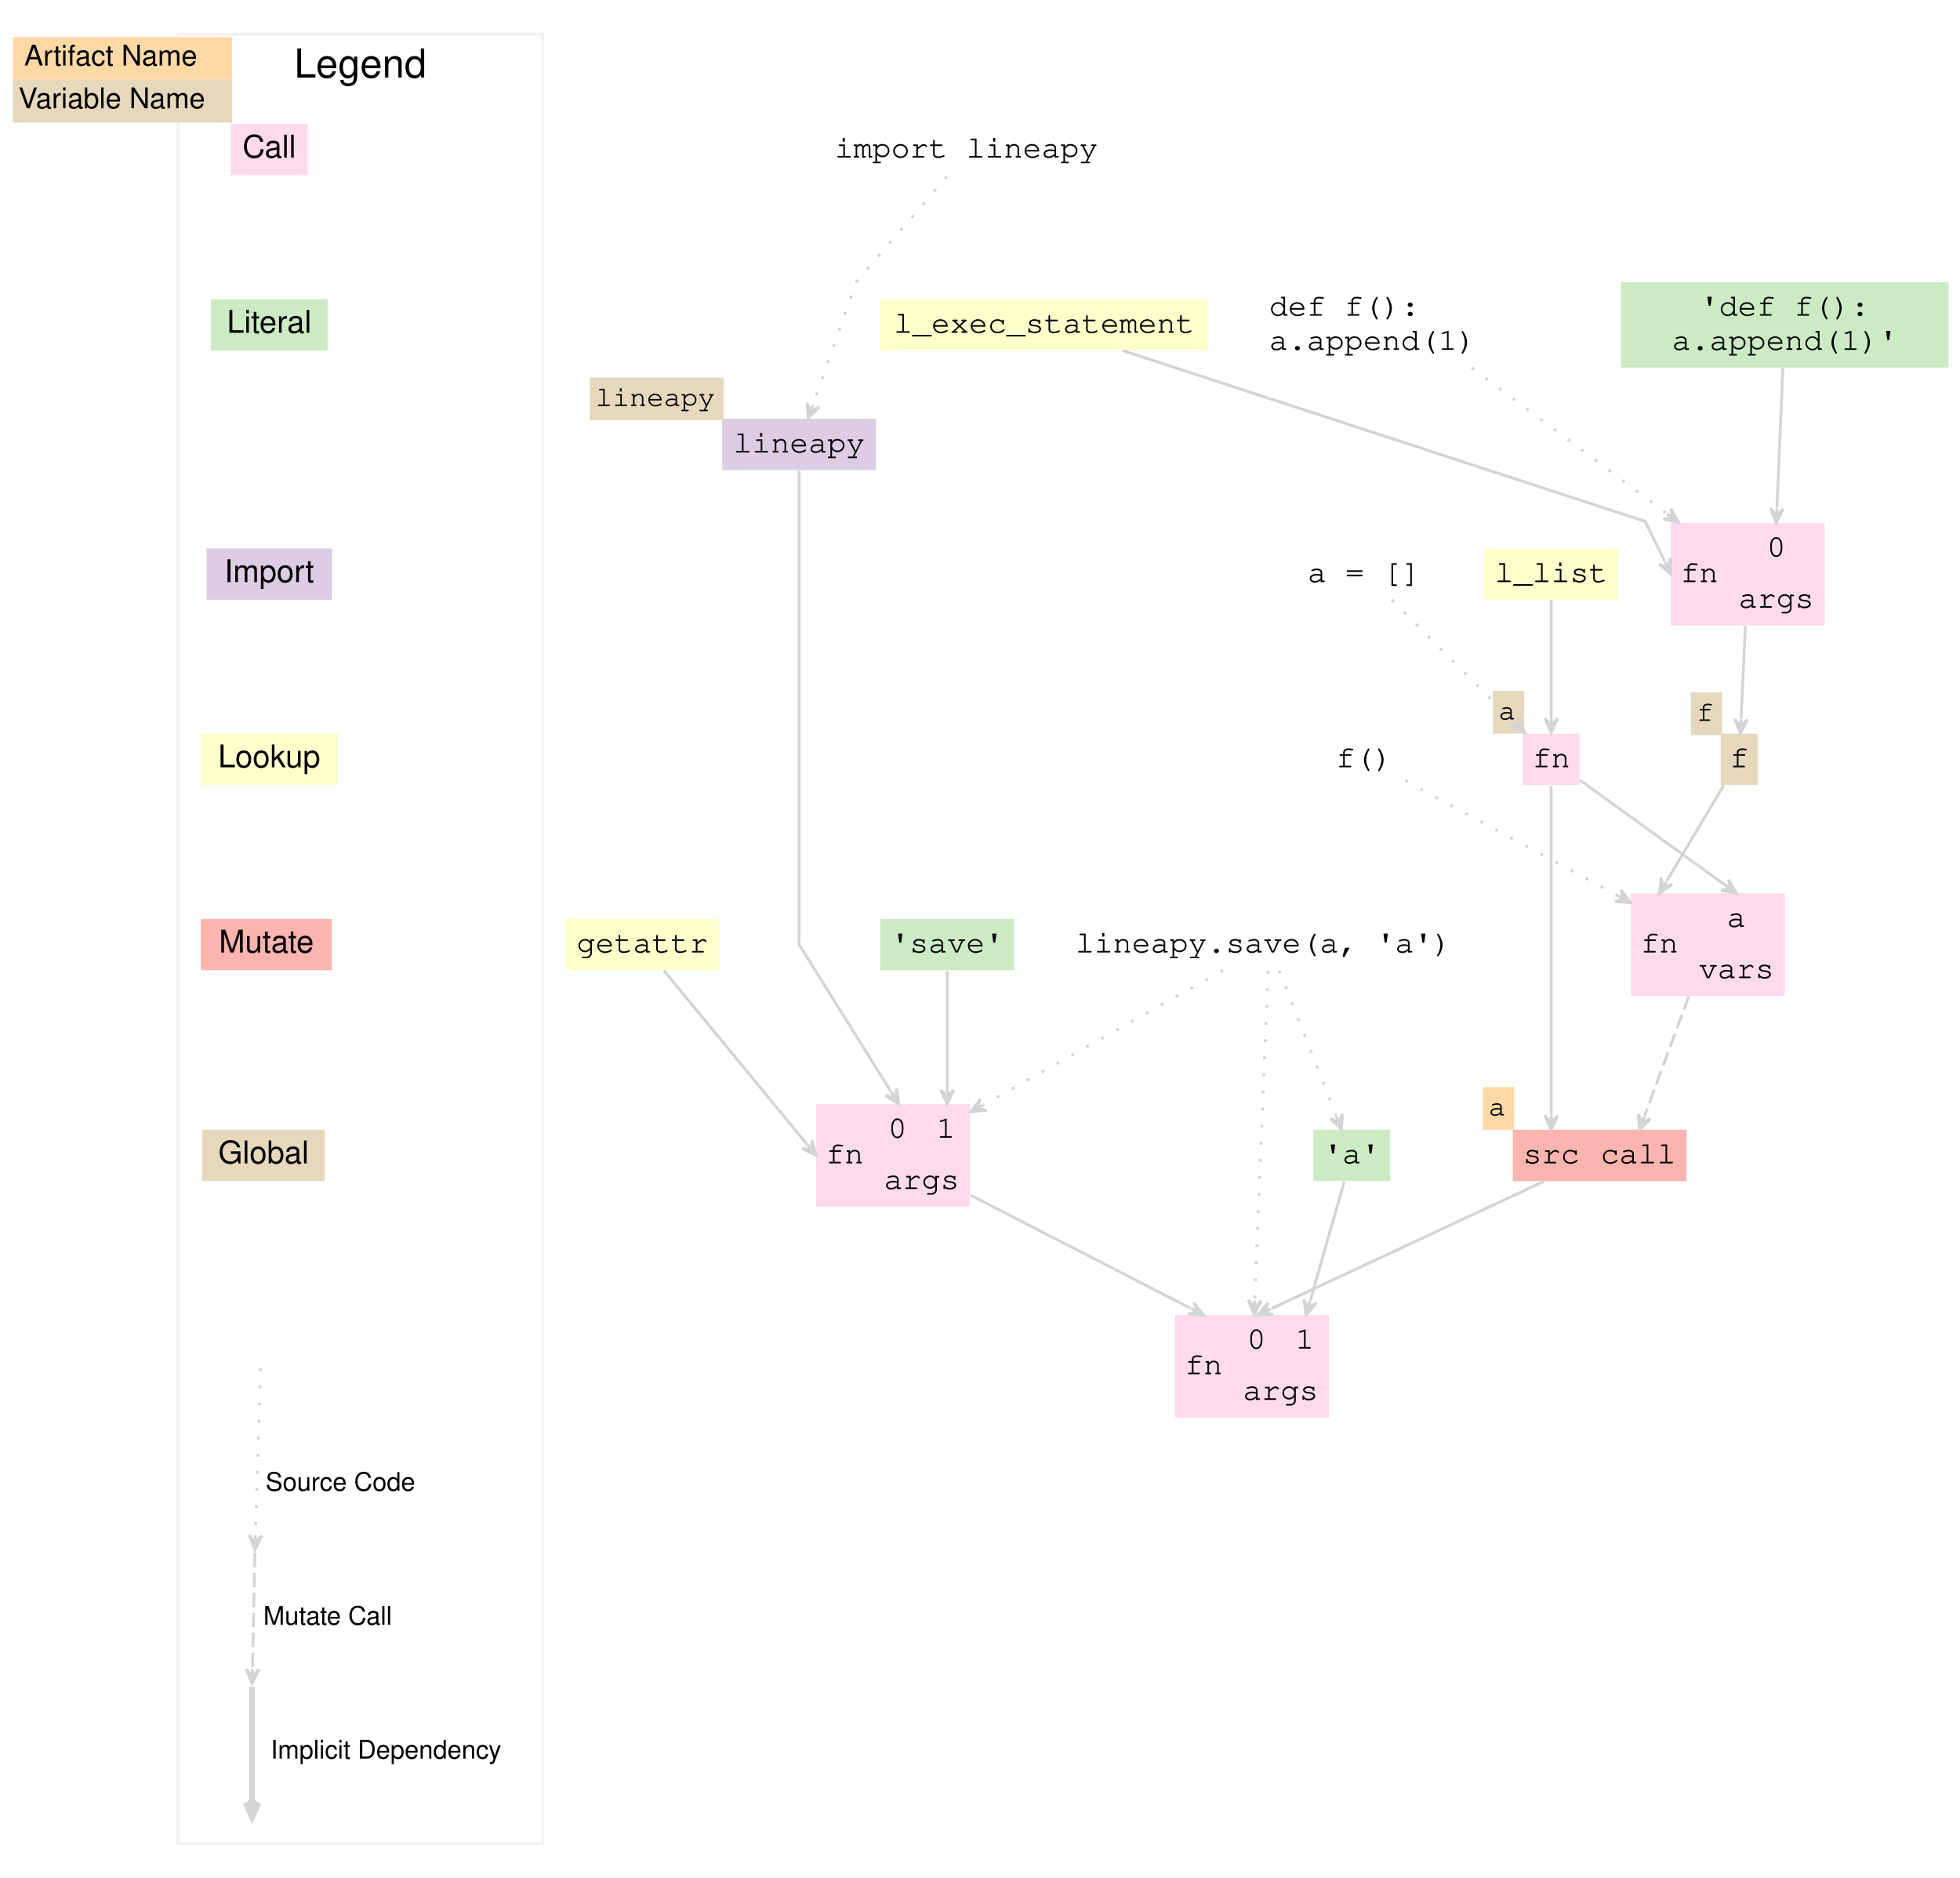
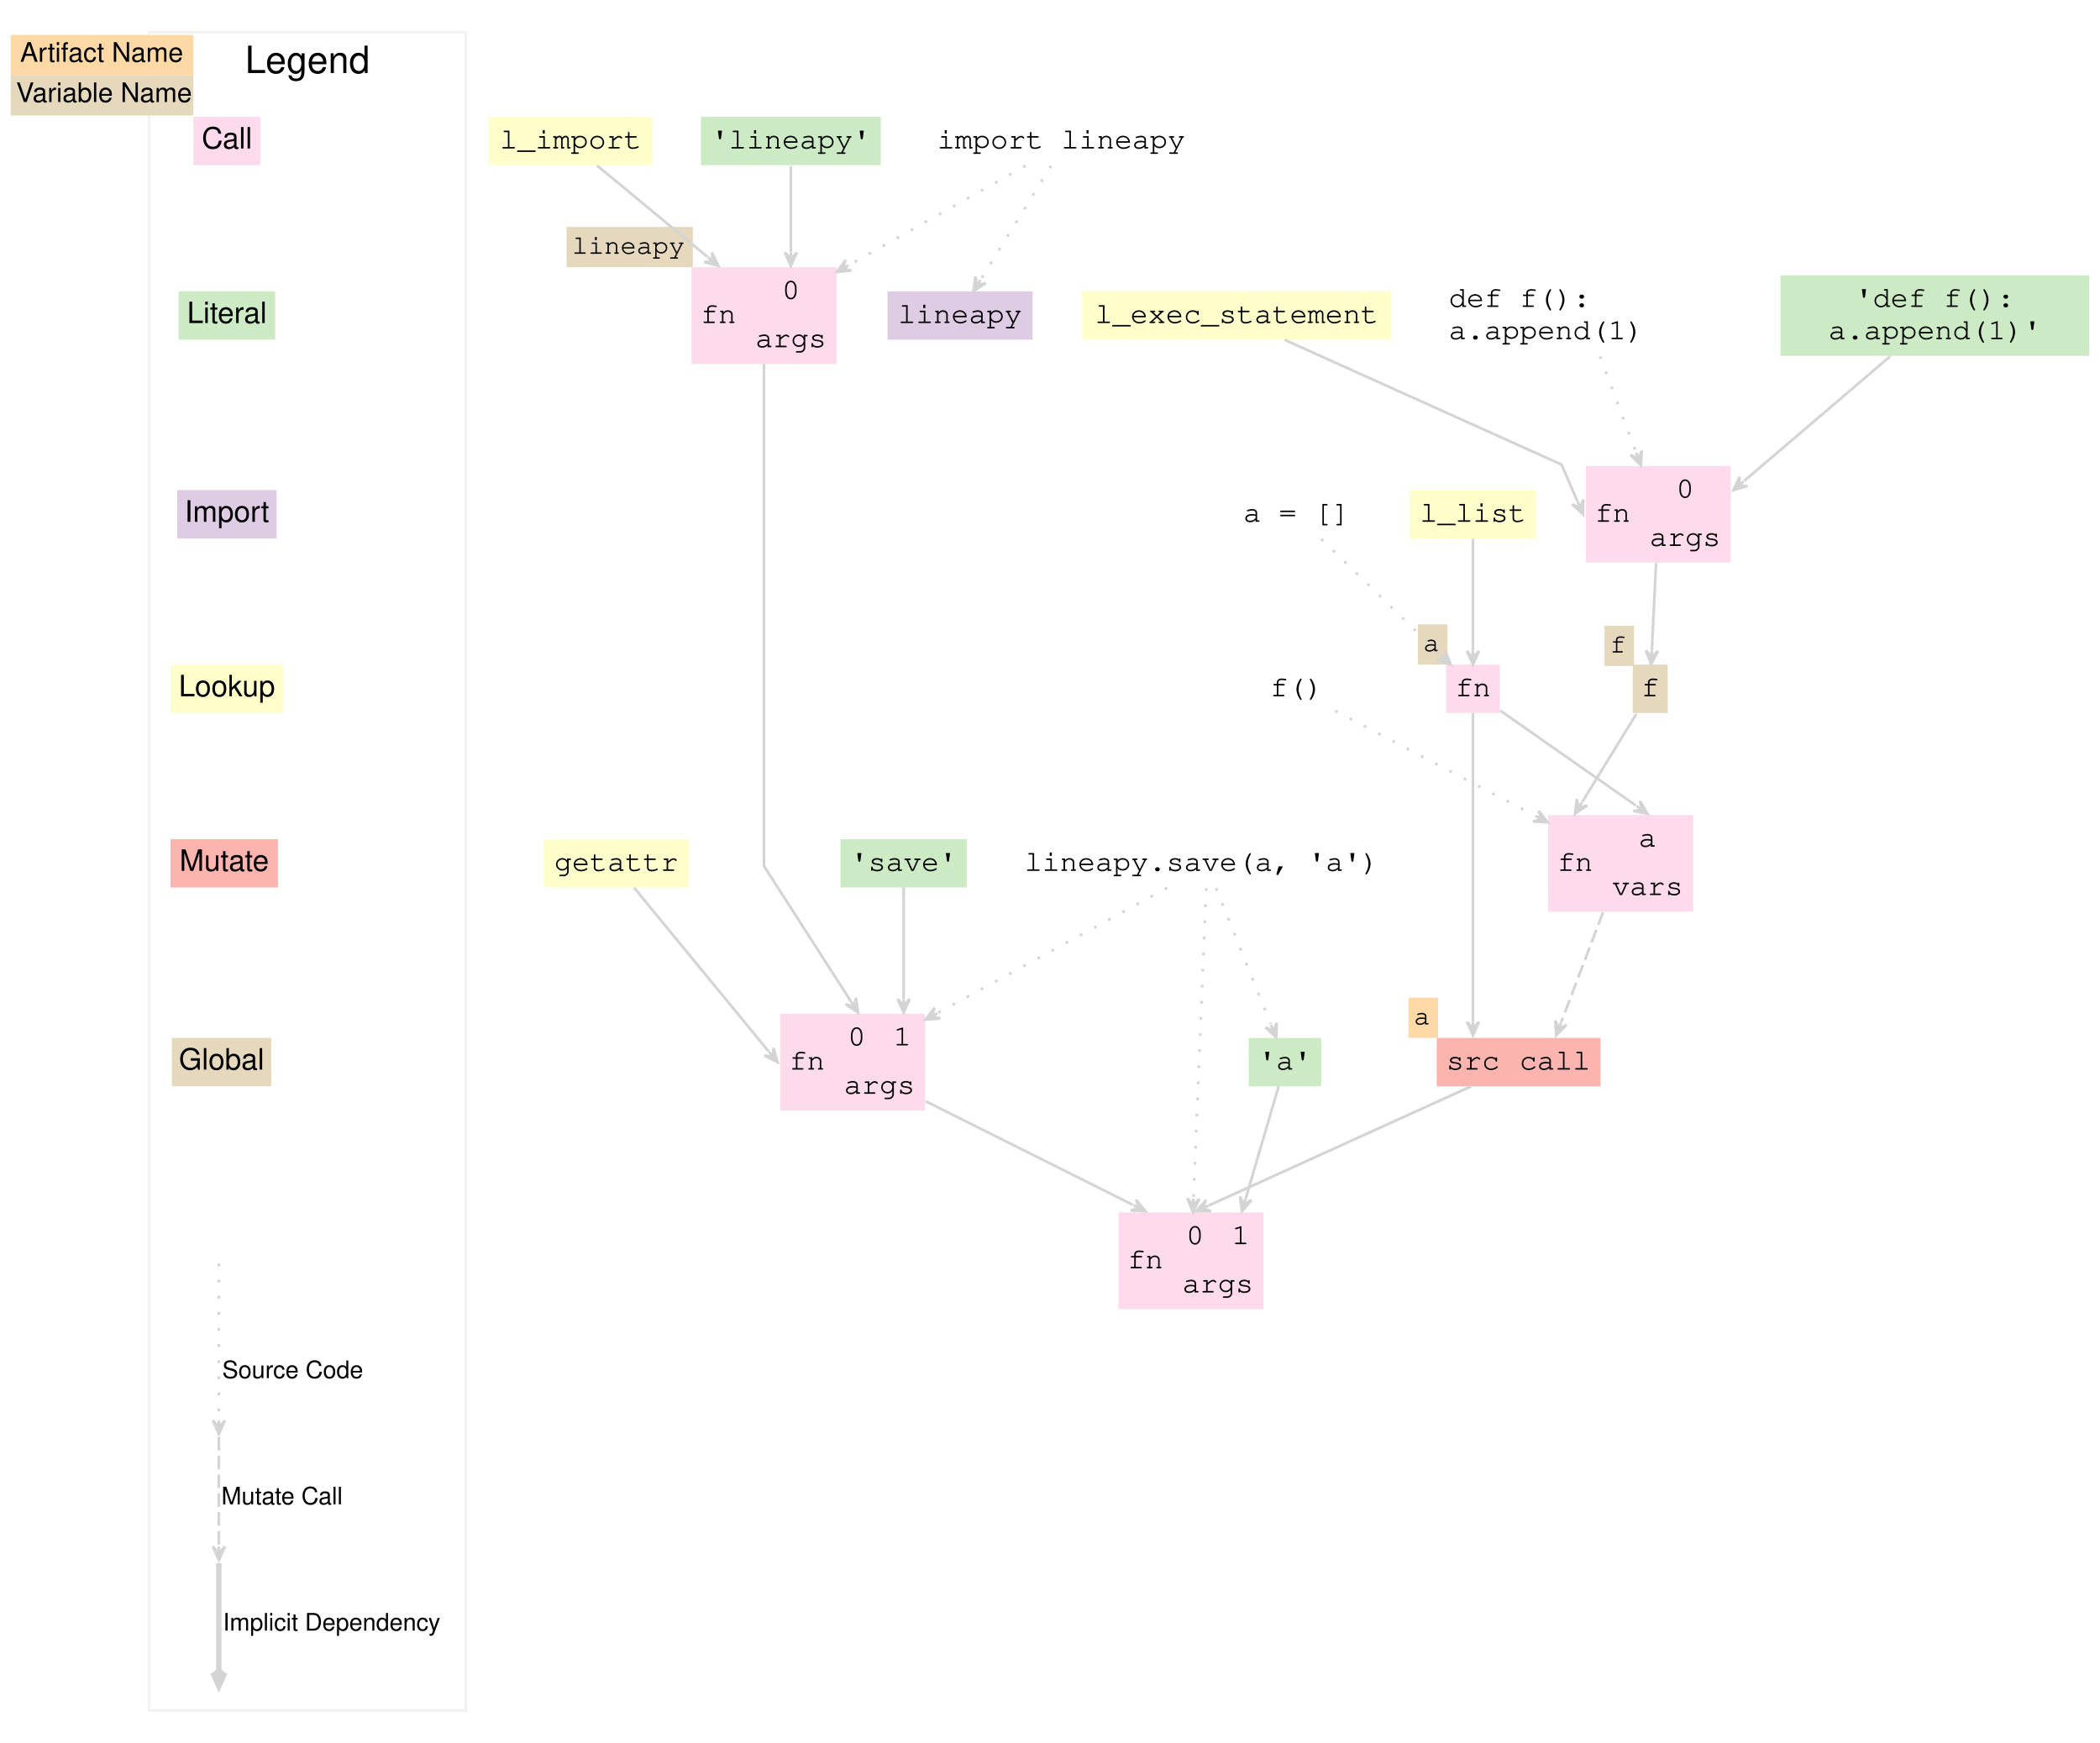
- <svg xmlns="http://www.w3.org/2000/svg" width="688pt" height="659pt" viewBox="0 0 688 659">
-   <g class="graph" transform="scale(1) translate(4 655)">
-     <polygon points="-4 4 -4 -655 684 -655 684 4" fill="#fff" stroke="transparent" />
+ <svg xmlns="http://www.w3.org/2000/svg" width="782pt" height="649pt" viewBox="0 0 782 649">
+   <g class="graph" transform="scale(1) translate(4 645)">
+     <polygon points="-4 4 -4 -645 778 -645 778 4" fill="#fff" stroke="transparent" />
    <g class="cluster">
-       <polygon points="58.5 -8 58.5 -643 186.5 -643 186.5 -8" fill="none" stroke="#f2f2f2" />
-       <text x="122.5" y="-627.8" fill="#000000" font-family="Helvetica,sans-Serif" font-size="14" text-anchor="middle">Legend</text>
-     </g>
-     <g class="node">
-       <polygon points="77 -593.5 77 -611.5 104 -611.5 104 -593.5" fill="#fddaec" stroke="#f2f2f2" stroke-width="0" />
-       <text x="90.5" y="-599.7" fill="#000000" font-family="Helvetica,sans-Serif" font-size="11" text-anchor="middle">Call</text>
-       <polygon points="0.5 -627 0.5 -642 77.5 -642 77.5 -627" fill="#fed9a6" stroke="transparent" />
-       <text x="4.5" y="-632" fill="#000000" font-family="Helvetica,sans-Serif" font-size="10">Artifact Name</text>
-       <polygon points="0.5 -612 0.5 -627 77.5 -627 77.5 -612" fill="#e5d8bd" stroke="transparent" />
-       <text x="2.5" y="-617" fill="#000000" font-family="Helvetica,sans-Serif" font-size="10">Variable Name</text>
-       <polygon points="111 -550 70 -550 70 -532 111 -532" fill="#ccebc5" stroke="#f2f2f2" stroke-width="0" />
-       <text x="90.5" y="-538.2" fill="#000000" font-family="Helvetica,sans-Serif" font-size="11" text-anchor="middle">Literal</text>
-       <polygon points="112.5 -462.5 68.5 -462.5 68.5 -444.5 112.5 -444.5" fill="#decbe4" stroke="#f2f2f2" stroke-width="0" />
-       <text x="90.5" y="-450.7" fill="#000000" font-family="Helvetica,sans-Serif" font-size="11" text-anchor="middle">Import</text>
-       <polygon points="114.5 -397.5 66.5 -397.5 66.5 -379.5 114.5 -379.5" fill="#ffc" stroke="#f2f2f2" stroke-width="0" />
-       <text x="90.5" y="-385.7" fill="#000000" font-family="Helvetica,sans-Serif" font-size="11" text-anchor="middle">Lookup</text>
-       <polygon points="66.5 -314.5 66.5 -332.5 112.5 -332.5 112.5 -314.5" fill="#fbb4ae" stroke="#f2f2f2" stroke-width="0" />
-       <text x="89.5" y="-320.7" fill="#000000" font-family="Helvetica,sans-Serif" font-size="11" text-anchor="middle">Mutate</text>
-       <polygon points="110 -258.5 67 -258.5 67 -240.5 110 -240.5" fill="#e5d8bd" stroke="#f2f2f2" stroke-width="0" />
-       <text x="88.5" y="-246.7" fill="#000000" font-family="Helvetica,sans-Serif" font-size="11" text-anchor="middle">Global</text>
+       <polygon points="51.5 -8 51.5 -633 169.5 -633 169.5 -8" fill="none" stroke="#f2f2f2" />
+       <text x="110.5" y="-617.8" font-family="Helvetica,sans-Serif" font-size="14" text-anchor="middle">Legend</text>
+     </g>
+     <g class="node">
+       <polygon points="68 -583.5 68 -601.5 93 -601.5 93 -583.5" fill="#fddaec" stroke="#f2f2f2" stroke-width="0" />
+       <text x="80.5" y="-589.7" fill="#000000" font-family="Helvetica,sans-Serif" font-size="11" text-anchor="middle">Call</text>
+       <polygon points="0 -617 0 -632 68 -632 68 -617" fill="#fed9a6" stroke="transparent" />
+       <text x="3.5" y="-622" fill="#000000" font-family="Helvetica,sans-Serif" font-size="10">Artifact Name</text>
+       <polygon points="0 -602 0 -617 68 -617 68 -602" fill="#e5d8bd" stroke="transparent" />
+       <text x="2" y="-607" fill="#000000" font-family="Helvetica,sans-Serif" font-size="10">Variable Name</text>
+       <polygon points="98.5 -536.5 62.5 -536.5 62.5 -518.5 98.5 -518.5" fill="#ccebc5" stroke="#f2f2f2" stroke-width="0" />
+       <text x="80.5" y="-524.7" fill="#000000" font-family="Helvetica,sans-Serif" font-size="11" text-anchor="middle">Literal</text>
+       <polygon points="99 -462.5 62 -462.5 62 -444.5 99 -444.5" fill="#decbe4" stroke="#f2f2f2" stroke-width="0" />
+       <text x="80.5" y="-450.7" fill="#000000" font-family="Helvetica,sans-Serif" font-size="11" text-anchor="middle">Import</text>
+       <polygon points="101.5 -397.5 59.5 -397.5 59.5 -379.5 101.5 -379.5" fill="#ffc" stroke="#f2f2f2" stroke-width="0" />
+       <text x="80.5" y="-385.7" fill="#000000" font-family="Helvetica,sans-Serif" font-size="11" text-anchor="middle">Lookup</text>
+       <polygon points="59.5 -314.5 59.5 -332.5 99.5 -332.5 99.5 -314.5" fill="#fbb4ae" stroke="#f2f2f2" stroke-width="0" />
+       <text x="79.5" y="-320.7" fill="#000000" font-family="Helvetica,sans-Serif" font-size="11" text-anchor="middle">Mutate</text>
+       <polygon points="97 -258.5 60 -258.5 60 -240.5 97 -240.5" fill="#e5d8bd" stroke="#f2f2f2" stroke-width="0" />
+       <text x="78.5" y="-246.7" fill="#000000" font-family="Helvetica,sans-Serif" font-size="11" text-anchor="middle">Global</text>
    </g>
    <g class="edge">
-       <path d="m87.478-174.77c-0.177 5.753-1.352 43.954-1.802 58.584" fill="none" stroke="#d4d4d4" stroke-dasharray="1,5" />
-       <polygon points="85.52 -111.14 87.923 -116.07 85.597 -113.64 85.674 -116.14 85.674 -116.14 85.674 -116.14 85.597 -113.64 83.425 -116.21 85.52 -111.14" fill="#d4d4d4" stroke="#d4d4d4" />
-       <text x="115.5" y="-131.8" fill="#000000" font-family="Helvetica,sans-Serif" font-size="9" text-anchor="middle">Source Code</text>
-       <path d="m85.489-109.97c-0.084 3.942-0.616 28.95-0.863 40.562" fill="none" stroke="#d4d4d4" stroke-dasharray="5,2" />
-       <polygon points="84.515 -64.22 86.871 -69.17 84.568 -66.719 84.622 -69.218 84.622 -69.218 84.622 -69.218 84.568 -66.719 82.372 -69.266 84.515 -64.22" fill="#d4d4d4" stroke="#d4d4d4" />
-       <text x="111" y="-84.8" fill="#000000" font-family="Helvetica,sans-Serif" font-size="9" text-anchor="middle">Mutate Call</text>
-       <path d="m84.5-62.972v40.562" fill="none" stroke="#d4d4d4" stroke-width="2" />
-       <polygon points="84.5 -17.22 86.75 -22.219 85 -19.719 85 -22.219 84.5 -22.22 84 -22.22 84 -19.72 82.25 -22.22 84.5 -17.22" fill="#d4d4d4" stroke="#d4d4d4" stroke-width="2" />
-       <text x="131.5" y="-37.8" fill="#000000" font-family="Helvetica,sans-Serif" font-size="9" text-anchor="middle">Implicit Dependency</text>
-     </g>
-     <g class="node">
-       <polygon points="303.5 -508 249.5 -508 249.5 -490 303.5 -490" fill="#decbe4" stroke="#f2f2f2" stroke-width="0" />
-       <text x="276.5" y="-496.2" fill="#000000" font-family="Courier,monospace" font-size="11" text-anchor="middle">lineapy</text>
-       <polygon points="203 -507.5 203 -522.5 250 -522.5 250 -507.5" fill="#e5d8bd" stroke="transparent" />
-       <text x="205" y="-512.5" fill="#000000" font-family="Courier,monospace" font-size="10">lineapy</text>
-       <polygon points="282.5 -231.5 282.5 -267.5 336.5 -267.5 336.5 -231.5" fill="#fddaec" stroke="#f2f2f2" stroke-width="0" />
-       <text x="292.5" y="-246.7" fill="#000000" font-family="Courier,monospace" font-size="11" text-anchor="middle">fn</text>
-       <polyline points="302.5 -231.5 302.5 -267.5" fill="none" stroke="#f2f2f2" stroke-width="0" />
-       <text x="311" y="-255.7" fill="#000000" font-family="Courier,monospace" font-size="11" text-anchor="middle">0</text>
-       <polyline points="319.5 -249.5 319.5 -267.5" fill="none" stroke="#f2f2f2" stroke-width="0" />
-       <text x="328" y="-255.7" fill="#000000" font-family="Courier,monospace" font-size="11" text-anchor="middle">1</text>
-       <polyline points="302.5 -249.5 336.5 -249.5" fill="none" stroke="#f2f2f2" stroke-width="0" />
-       <text x="319.5" y="-237.7" fill="#000000" font-family="Courier,monospace" font-size="11" text-anchor="middle">args</text>
-     </g>
-     <g class="edge" stroke="#d4d4d4">
-       <path d="m276.5-489.86v73.356 93s24.003 38.404 32.254 51.606" fill="none" />
-       <polygon points="311.5 -267.5 310.76 -272.93 310.18 -269.62 308.85 -271.74 308.85 -271.74 308.85 -271.74 310.18 -269.62 306.94 -270.55 311.5 -267.5" fill="#d4d4d4" />
-     </g>
-     <g class="node">
-       <polygon points="420 -550 305 -550 305 -532 420 -532" fill="#ffc" stroke="#f2f2f2" stroke-width="0" />
-       <text x="362.5" y="-538.2" fill="#000000" font-family="Courier,monospace" font-size="11" text-anchor="middle">l_exec_statement</text>
-       <polygon points="582.5 -435.5 582.5 -471.5 636.5 -471.5 636.5 -435.5" fill="#fddaec" stroke="#f2f2f2" stroke-width="0" />
-       <text x="592.5" y="-450.7" fill="#000000" font-family="Courier,monospace" font-size="11" text-anchor="middle">fn</text>
-       <polyline points="602.5 -435.5 602.5 -471.5" fill="none" stroke="#f2f2f2" stroke-width="0" />
-       <text x="619.5" y="-459.7" fill="#000000" font-family="Courier,monospace" font-size="11" text-anchor="middle">0</text>
-       <polyline points="602.5 -453.5 636.5 -453.5" fill="none" stroke="#f2f2f2" stroke-width="0" />
-       <text x="619.5" y="-441.7" fill="#000000" font-family="Courier,monospace" font-size="11" text-anchor="middle">args</text>
-     </g>
-     <g class="edge" stroke="#d4d4d4">
-       <path d="m390.08-531.98c57.194 18.703 183.42 59.98 183.42 59.98s4.063 8.351 6.729 13.832" fill="none" />
-       <polygon points="582.5 -453.5 582.34 -458.98 581.41 -455.75 580.31 -458 580.31 -458 580.31 -458 581.41 -455.75 578.29 -457.01 582.5 -453.5" fill="#d4d4d4" />
-     </g>
-     <g class="node">
-       <polygon points="680 -556 565 -556 565 -526 680 -526" fill="#ccebc5" stroke="#f2f2f2" stroke-width="0" />
-       <text x="622.5" y="-544.2" fill="#000000" font-family="Courier,monospace" font-size="11" text-anchor="middle">'def f():</text>
-       <text x="622.5" y="-532.2" fill="#000000" font-family="Courier,monospace" font-size="11" text-anchor="middle">a.append(1)'</text>
-     </g>
-     <g class="edge" stroke="#d4d4d4">
-       <path d="m621.85-525.92c-0.669 15.49-1.673 38.755-2.12 49.115" fill="none" />
-       <polygon points="619.5 -471.5 621.96 -476.4 619.61 -474 619.72 -476.5 619.72 -476.5 619.72 -476.5 619.61 -474 617.47 -476.59 619.5 -471.5" fill="#d4d4d4" />
-     </g>
-     <g class="node">
-       <polygon points="613 -397.5 600 -397.5 600 -379.5 613 -379.5" fill="#e5d8bd" stroke="#f2f2f2" stroke-width="0" />
-       <text x="606.5" y="-385.7" fill="#000000" font-family="Courier,monospace" font-size="11" text-anchor="middle">f</text>
-       <polygon points="589.5 -397 589.5 -412 600.5 -412 600.5 -397" fill="#e5d8bd" stroke="transparent" />
-       <text x="591.5" y="-402" fill="#000000" font-family="Courier,monospace" font-size="10">f</text>
-       <polygon points="568.5 -305.5 568.5 -341.5 622.5 -341.5 622.5 -305.5" fill="#fddaec" stroke="#f2f2f2" stroke-width="0" />
-       <text x="578.5" y="-320.7" fill="#000000" font-family="Courier,monospace" font-size="11" text-anchor="middle">fn</text>
-       <polyline points="588.5 -305.5 588.5 -341.5" fill="none" stroke="#f2f2f2" stroke-width="0" />
-       <text x="605.5" y="-329.7" fill="#000000" font-family="Courier,monospace" font-size="11" text-anchor="middle">a</text>
-       <polyline points="588.5 -323.5 622.5 -323.5" fill="none" stroke="#f2f2f2" stroke-width="0" />
-       <text x="605.5" y="-311.7" fill="#000000" font-family="Courier,monospace" font-size="11" text-anchor="middle">vars</text>
-     </g>
-     <g class="edge" stroke="#d4d4d4">
-       <path d="m601.1-379.44c-5.975 10.03-15.363 25.788-19.929 33.453" fill="none" />
-       <polygon points="578.5 -341.5 582.99 -344.64 579.78 -343.65 581.06 -345.8 581.06 -345.8 581.06 -345.8 579.78 -343.65 579.13 -346.95 578.5 -341.5" fill="#d4d4d4" />
-       <path d="m608.66-435.39c-0.475 10.3-1.062 23.016-1.505 32.608" fill="none" />
-       <polygon points="606.92 -397.54 609.4 -402.43 607.03 -400.04 607.15 -402.54 607.15 -402.54 607.15 -402.54 607.03 -400.04 604.9 -402.64 606.92 -397.54" fill="#d4d4d4" />
-     </g>
-     <g class="node">
-       <polygon points="564 -462.5 517 -462.5 517 -444.5 564 -444.5" fill="#ffc" stroke="#f2f2f2" stroke-width="0" />
-       <text x="540.5" y="-450.7" fill="#000000" font-family="Courier,monospace" font-size="11" text-anchor="middle">l_list</text>
-       <polygon points="530.5 -379.5 530.5 -397.5 550.5 -397.5 550.5 -379.5" fill="#fddaec" stroke="#f2f2f2" stroke-width="0" />
-       <text x="540.5" y="-385.7" fill="#000000" font-family="Courier,monospace" font-size="11" text-anchor="middle">fn</text>
-       <polygon points="520 -397.5 520 -412.5 531 -412.5 531 -397.5" fill="#e5d8bd" stroke="transparent" />
-       <text x="522" y="-402.5" fill="#000000" font-family="Courier,monospace" font-size="10">a</text>
-     </g>
-     <g class="edge" stroke="#d4d4d4">
-       <path d="m540.5-444.46v41.506" fill="none" />
-       <polygon points="540.5 -397.88 542.75 -402.88 540.5 -400.38 540.5 -402.88 540.5 -402.88 540.5 -402.88 540.5 -400.38 538.25 -402.88 540.5 -397.88" fill="#d4d4d4" />
-     </g>
-     <g class="node">
-       <polygon points="527 -240.5 527 -258.5 588 -258.5 588 -240.5" fill="#fbb4ae" stroke="#f2f2f2" stroke-width="0" />
-       <text x="540.5" y="-246.7" fill="#000000" font-family="Courier,monospace" font-size="11" text-anchor="middle">src</text>
-       <polyline points="554 -240.5 554 -258.5" fill="none" stroke="#f2f2f2" stroke-width="0" />
-       <text x="571" y="-246.7" fill="#000000" font-family="Courier,monospace" font-size="11" text-anchor="middle">call</text>
-       <polygon points="516.5 -258.5 516.5 -273.5 527.5 -273.5 527.5 -258.5" fill="#fed9a6" stroke="transparent" />
-       <text x="518.5" y="-263.5" fill="#000000" font-family="Courier,monospace" font-size="10">a</text>
-     </g>
-     <g class="edge" stroke="#d4d4d4">
-       <path d="m540.5-379.15v115.42" fill="none" />
-       <polygon points="540.5 -258.5 542.75 -263.5 540.5 -261 540.5 -263.5 540.5 -263.5 540.5 -263.5 540.5 -261 538.25 -263.5 540.5 -258.5" fill="#d4d4d4" />
-       <path d="m550.66-381.16c14.568 10.534 40.744 29.462 50.778 36.716" fill="none" />
-       <polygon points="605.5 -341.5 602.77 -346.25 603.47 -342.96 601.45 -344.43 601.45 -344.43 601.45 -344.43 603.47 -342.96 600.13 -342.61 605.5 -341.5" fill="#d4d4d4" />
-     </g>
-     <g class="node">
-       <polygon points="408.5 -157.5 408.5 -193.5 462.5 -193.5 462.5 -157.5" fill="#fddaec" stroke="#f2f2f2" stroke-width="0" />
-       <text x="418.5" y="-172.7" fill="#000000" font-family="Courier,monospace" font-size="11" text-anchor="middle">fn</text>
-       <polyline points="428.5 -157.5 428.5 -193.5" fill="none" stroke="#f2f2f2" stroke-width="0" />
-       <text x="437" y="-181.7" fill="#000000" font-family="Courier,monospace" font-size="11" text-anchor="middle">0</text>
-       <polyline points="445.5 -175.5 445.5 -193.5" fill="none" stroke="#f2f2f2" stroke-width="0" />
-       <text x="454" y="-181.7" fill="#000000" font-family="Courier,monospace" font-size="11" text-anchor="middle">1</text>
-       <polyline points="428.5 -175.5 462.5 -175.5" fill="none" stroke="#f2f2f2" stroke-width="0" />
-       <text x="445.5" y="-163.7" fill="#000000" font-family="Courier,monospace" font-size="11" text-anchor="middle">args</text>
-     </g>
-     <g class="edge" stroke="#d4d4d4">
-       <path d="m537.95-240.38c-28.425 13.265-79.522 37.11-95.524 44.578" fill="none" />
-       <polygon points="437.5 -193.5 442.98 -193.58 439.77 -194.56 442.03 -195.61 442.03 -195.61 442.03 -195.61 439.77 -194.56 441.08 -197.65 437.5 -193.5" fill="#d4d4d4" />
-       <path d="m588.81-305.39c-5.271 14.274-12.255 33.191-15.506 41.997" fill="none" stroke-dasharray="5,2" />
-       <polygon points="571.5 -258.5 575.34 -262.41 572.37 -260.85 573.23 -263.19 573.23 -263.19 573.23 -263.19 572.37 -260.85 571.12 -263.97 571.5 -258.5" fill="#d4d4d4" />
-     </g>
-     <g class="node">
-       <polygon points="484 -258.5 457 -258.5 457 -240.5 484 -240.5" fill="#ccebc5" stroke="#f2f2f2" stroke-width="0" />
-       <text x="470.5" y="-246.7" fill="#000000" font-family="Courier,monospace" font-size="11" text-anchor="middle">'a'</text>
-     </g>
-     <g class="edge" stroke="#d4d4d4">
-       <path d="m467.86-240.25c-3.408 11.929-9.218 32.263-11.91 41.684" fill="none" />
-       <polygon points="454.5 -193.5 458.04 -197.69 455.19 -195.9 455.87 -198.31 455.87 -198.31 455.87 -198.31 455.19 -195.9 453.71 -198.93 454.5 -193.5" fill="#d4d4d4" />
-     </g>
-     <g class="node">
-       <polygon points="248.5 -332.5 194.5 -332.5 194.5 -314.5 248.5 -314.5" fill="#ffc" stroke="#f2f2f2" stroke-width="0" />
-       <text x="221.5" y="-320.7" fill="#000000" font-family="Courier,monospace" font-size="11" text-anchor="middle">getattr</text>
-     </g>
-     <g class="edge" stroke="#d4d4d4">
-       <path d="m228.98-314.43c13.362 16.209 40.816 49.515 50.251 60.961" fill="none" />
-       <polygon points="282.5 -249.5 281.06 -254.79 280.91 -251.43 279.32 -253.36 279.32 -253.36 279.32 -253.36 280.91 -251.43 277.58 -251.93 282.5 -249.5" fill="#d4d4d4" />
-     </g>
-     <g class="node">
-       <polygon points="352 -332.5 305 -332.5 305 -314.5 352 -314.5" fill="#ccebc5" stroke="#f2f2f2" stroke-width="0" />
-       <text x="328.5" y="-320.7" fill="#000000" font-family="Courier,monospace" font-size="11" text-anchor="middle">'save'</text>
-     </g>
-     <g class="edge" stroke="#d4d4d4">
-       <path d="m328.5-314.25v41.684" fill="none" />
-       <polygon points="328.5 -267.5 330.75 -272.5 328.5 -270 328.5 -272.5 328.5 -272.5 328.5 -272.5 328.5 -270 326.25 -272.5 328.5 -267.5" fill="#d4d4d4" />
-       <path d="m336.72-235.51c26.232 13.477 63.822 32.789 76.996 39.558" fill="none" />
-       <polygon points="418.5 -193.5 415.08 -197.79 416.28 -194.64 414.05 -195.78 414.05 -195.78 414.05 -195.78 416.28 -194.64 413.02 -193.78 418.5 -193.5" fill="#d4d4d4" />
-     </g>
-     <g class="node">
-       <text x="289" y="-599.7" fill="#000000" font-family="Courier,monospace" font-size="11">import lineapy</text>
-     </g>
-     <g class="edge" stroke="#d4d4d4">
-       <path d="m328.41-593.09c-11.688 13.587-31.905 37.09-31.905 37.09s-9.143 26.059-15.066 42.938" fill="none" stroke-dasharray="1,5" />
-       <polygon points="279.71 -508.16 283.49 -512.13 280.54 -510.52 281.37 -512.88 281.37 -512.88 281.37 -512.88 280.54 -510.52 279.25 -513.62 279.71 -508.16" fill="#d4d4d4" />
+       <path d="m77.5-174.45v58.33" fill="none" stroke="#d4d4d4" stroke-dasharray="1,5" />
+       <polygon points="77.5 -111.04 79.75 -116.04 77.5 -113.54 77.5 -116.04 77.5 -116.04 77.5 -116.04 77.5 -113.54 75.25 -116.04 77.5 -111.04" fill="#d4d4d4" stroke="#d4d4d4" />
+       <text x="105" y="-131.8" font-family="Helvetica,sans-Serif" font-size="9" text-anchor="middle">Source Code</text>
+       <path d="m77.5-109.87v40.47" fill="none" stroke="#d4d4d4" stroke-dasharray="5,2" />
+       <polygon points="77.5 -64.12 79.75 -69.12 77.5 -66.62 77.5 -69.12 77.5 -69.12 77.5 -69.12 77.5 -66.62 75.25 -69.12 77.5 -64.12" fill="#d4d4d4" stroke="#d4d4d4" />
+       <text x="101" y="-84.8" font-family="Helvetica,sans-Serif" font-size="9" text-anchor="middle">Mutate Call</text>
+       <path d="m77.5-62.87v40.47" fill="none" stroke="#d4d4d4" stroke-width="2" />
+       <polygon points="77.5 -17.12 79.75 -22.12 78 -19.62 78 -22.12 77.5 -22.12 77 -22.12 77 -19.62 75.25 -22.12 77.5 -17.12" fill="#d4d4d4" stroke="#d4d4d4" stroke-width="2" />
+       <text x="119.5" y="-37.8" font-family="Helvetica,sans-Serif" font-size="9" text-anchor="middle">Implicit Dependency</text>
+     </g>
+     <g class="node">
+       <polygon points="239 -601.5 178 -601.5 178 -583.5 239 -583.5" fill="#ffc" stroke="#f2f2f2" stroke-width="0" />
+       <text x="208.5" y="-589.7" fill="#000000" font-family="Courier,monospace" font-size="11" text-anchor="middle">l_import</text>
+       <polygon points="253.5 -509.5 253.5 -545.5 307.5 -545.5 307.5 -509.5" fill="#fddaec" stroke="#f2f2f2" stroke-width="0" />
+       <text x="263.5" y="-524.7" fill="#000000" font-family="Courier,monospace" font-size="11" text-anchor="middle">fn</text>
+       <polyline points="273.5 -509.5 273.5 -545.5" fill="none" stroke="#f2f2f2" stroke-width="0" />
+       <text x="290.5" y="-533.7" fill="#000000" font-family="Courier,monospace" font-size="11" text-anchor="middle">0</text>
+       <polyline points="273.5 -527.5 307.5 -527.5" fill="none" stroke="#f2f2f2" stroke-width="0" />
+       <text x="290.5" y="-515.7" fill="#000000" font-family="Courier,monospace" font-size="11" text-anchor="middle">args</text>
+       <polygon points="207 -545.5 207 -560.5 254 -560.5 254 -545.5" fill="#e5d8bd" stroke="transparent" />
+       <text x="209" y="-550.5" fill="#000000" font-family="Courier,monospace" font-size="10">lineapy</text>
+     </g>
+     <g class="edge" stroke="#d4d4d4">
+       <path d="m218.33-583.37c12.24 10.13 32.57 26.94 41.15 34.04" fill="none" />
+       <polygon points="263.5 -546 261.08 -550.92 261.57 -547.59 259.65 -549.19 259.65 -549.19 259.65 -549.19 261.57 -547.59 258.21 -547.45 263.5 -546" fill="#d4d4d4" />
+     </g>
+     <g class="node">
+       <polygon points="324 -601.5 257 -601.5 257 -583.5 324 -583.5" fill="#ccebc5" stroke="#f2f2f2" stroke-width="0" />
+       <text x="290.5" y="-589.7" fill="#000000" font-family="Courier,monospace" font-size="11" text-anchor="middle">'lineapy'</text>
+     </g>
+     <g class="edge" stroke="#d4d4d4">
+       <path d="m290.5-583.15v31.97" fill="none" />
+       <polygon points="290.5 -546 292.75 -551 290.5 -548.5 290.5 -551 290.5 -551 290.5 -551 290.5 -548.5 288.25 -551 290.5 -546" fill="#d4d4d4" />
+     </g>
+     <g class="node">
+       <polygon points="286.5 -231.5 286.5 -267.5 340.5 -267.5 340.5 -231.5" fill="#fddaec" stroke="#f2f2f2" stroke-width="0" />
+       <text x="296.5" y="-246.7" fill="#000000" font-family="Courier,monospace" font-size="11" text-anchor="middle">fn</text>
+       <polyline points="306.5 -231.5 306.5 -267.5" fill="none" stroke="#f2f2f2" stroke-width="0" />
+       <text x="315" y="-255.7" fill="#000000" font-family="Courier,monospace" font-size="11" text-anchor="middle">0</text>
+       <polyline points="323.5 -249.5 323.5 -267.5" fill="none" stroke="#f2f2f2" stroke-width="0" />
+       <text x="332" y="-255.7" fill="#000000" font-family="Courier,monospace" font-size="11" text-anchor="middle">1</text>
+       <polyline points="306.5 -249.5 340.5 -249.5" fill="none" stroke="#f2f2f2" stroke-width="0" />
+       <text x="323.5" y="-237.7" fill="#000000" font-family="Courier,monospace" font-size="11" text-anchor="middle">args</text>
+     </g>
+     <g class="edge" stroke="#d4d4d4">
+       <path d="m280.5-509.44v54.94 132s24 37.38 32.25 50.22" fill="none" />
+       <polygon points="315.5 -268 314.69 -273.42 314.15 -270.1 312.8 -272.21 312.8 -272.21 312.8 -272.21 314.15 -270.1 310.9 -270.99 315.5 -268" fill="#d4d4d4" />
+     </g>
+     <g class="node">
+       <polygon points="380.5 -536.5 326.5 -536.5 326.5 -518.5 380.5 -518.5" fill="#decbe4" stroke="#f2f2f2" stroke-width="0" />
+       <text x="353.5" y="-524.7" fill="#000000" font-family="Courier,monospace" font-size="11" text-anchor="middle">lineapy</text>
+       <polygon points="514 -536.5 399 -536.5 399 -518.5 514 -518.5" fill="#ffc" stroke="#f2f2f2" stroke-width="0" />
+       <text x="456.5" y="-524.7" fill="#000000" font-family="Courier,monospace" font-size="11" text-anchor="middle">l_exec_statement</text>
+       <polygon points="586.5 -435.5 586.5 -471.5 640.5 -471.5 640.5 -435.5" fill="#fddaec" stroke="#f2f2f2" stroke-width="0" />
+       <text x="596.5" y="-450.7" fill="#000000" font-family="Courier,monospace" font-size="11" text-anchor="middle">fn</text>
+       <polyline points="606.5 -435.5 606.5 -471.5" fill="none" stroke="#f2f2f2" stroke-width="0" />
+       <text x="623.5" y="-459.7" fill="#000000" font-family="Courier,monospace" font-size="11" text-anchor="middle">0</text>
+       <polyline points="606.5 -453.5 640.5 -453.5" fill="none" stroke="#f2f2f2" stroke-width="0" />
+       <text x="623.5" y="-441.7" fill="#000000" font-family="Courier,monospace" font-size="11" text-anchor="middle">args</text>
+     </g>
+     <g class="edge" stroke="#d4d4d4">
+       <path d="m474.35-518.46c33.66 15.16 103.15 46.46 103.15 46.46s3.61 8.35 5.98 13.83" fill="none" />
+       <polygon points="585.5 -453.5 585.58 -458.98 584.51 -455.79 583.52 -458.09 583.52 -458.09 583.52 -458.09 584.51 -455.79 581.45 -457.2 585.5 -453.5" fill="#d4d4d4" />
+     </g>
+     <g class="node">
+       <polygon points="774 -542.5 659 -542.5 659 -512.5 774 -512.5" fill="#ccebc5" stroke="#f2f2f2" stroke-width="0" />
+       <text x="716.5" y="-530.7" fill="#000000" font-family="Courier,monospace" font-size="11" text-anchor="middle">'def f():</text>
+       <text x="716.5" y="-518.7" fill="#000000" font-family="Courier,monospace" font-size="11" text-anchor="middle">a.append(1)'</text>
+     </g>
+     <g class="edge" stroke="#d4d4d4">
+       <path d="m699.86-512.3c-17.61 15.03-44.21 37.73-54.29 46.33" fill="none" />
+       <polygon points="641.5 -462.5 646.76 -464.03 643.4 -464.12 645.3 -465.75 645.3 -465.75 645.3 -465.75 643.4 -464.12 643.84 -467.46 641.5 -462.5" fill="#d4d4d4" />
+     </g>
+     <g class="node">
+       <polygon points="617 -397.5 604 -397.5 604 -379.5 617 -379.5" fill="#e5d8bd" stroke="#f2f2f2" stroke-width="0" />
+       <text x="610.5" y="-385.7" fill="#000000" font-family="Courier,monospace" font-size="11" text-anchor="middle">f</text>
+       <polygon points="593.5 -397 593.5 -412 604.5 -412 604.5 -397" fill="#e5d8bd" stroke="transparent" />
+       <text x="595.5" y="-402" fill="#000000" font-family="Courier,monospace" font-size="10">f</text>
+       <polygon points="572.5 -305.5 572.5 -341.5 626.5 -341.5 626.5 -305.5" fill="#fddaec" stroke="#f2f2f2" stroke-width="0" />
+       <text x="582.5" y="-320.7" fill="#000000" font-family="Courier,monospace" font-size="11" text-anchor="middle">fn</text>
+       <polyline points="592.5 -305.5 592.5 -341.5" fill="none" stroke="#f2f2f2" stroke-width="0" />
+       <text x="609.5" y="-329.7" fill="#000000" font-family="Courier,monospace" font-size="11" text-anchor="middle">a</text>
+       <polyline points="592.5 -323.5 626.5 -323.5" fill="none" stroke="#f2f2f2" stroke-width="0" />
+       <text x="609.5" y="-311.7" fill="#000000" font-family="Courier,monospace" font-size="11" text-anchor="middle">vars</text>
+     </g>
+     <g class="edge" stroke="#d4d4d4">
+       <path d="m605.36-379.15c-5.93 9.64-15.48 25.16-20.13 32.72" fill="none" />
+       <polygon points="582.5 -342 587.04 -345.08 583.81 -344.13 585.12 -346.26 585.12 -346.26 585.12 -346.26 583.81 -344.13 583.2 -347.44 582.5 -342" fill="#d4d4d4" />
+       <path d="m612.68-435.28c-0.49 10.23-1.1 23.01-1.55 32.47" fill="none" />
+       <polygon points="610.89 -397.67 613.37 -402.56 611.01 -400.17 611.13 -402.67 611.13 -402.67 611.13 -402.67 611.01 -400.17 608.88 -402.77 610.89 -397.67" fill="#d4d4d4" />
+     </g>
+     <g class="node">
+       <polygon points="568 -462.5 521 -462.5 521 -444.5 568 -444.5" fill="#ffc" stroke="#f2f2f2" stroke-width="0" />
+       <text x="544.5" y="-450.7" fill="#000000" font-family="Courier,monospace" font-size="11" text-anchor="middle">l_list</text>
+       <polygon points="534.5 -379.5 534.5 -397.5 554.5 -397.5 554.5 -379.5" fill="#fddaec" stroke="#f2f2f2" stroke-width="0" />
+       <text x="544.5" y="-385.7" fill="#000000" font-family="Courier,monospace" font-size="11" text-anchor="middle">fn</text>
+       <polygon points="524 -397.5 524 -412.5 535 -412.5 535 -397.5" fill="#e5d8bd" stroke="transparent" />
+       <text x="526" y="-402.5" fill="#000000" font-family="Courier,monospace" font-size="10">a</text>
+     </g>
+     <g class="edge" stroke="#d4d4d4">
+       <path d="m544.5-444.39v41.71" fill="none" />
+       <polygon points="544.5 -397.57 546.75 -402.57 544.5 -400.07 544.5 -402.57 544.5 -402.57 544.5 -402.57 544.5 -400.07 542.25 -402.57 544.5 -397.57" fill="#d4d4d4" />
+     </g>
+     <g class="node">
+       <polygon points="531 -240.5 531 -258.5 592 -258.5 592 -240.5" fill="#fbb4ae" stroke="#f2f2f2" stroke-width="0" />
+       <text x="544.5" y="-246.7" fill="#000000" font-family="Courier,monospace" font-size="11" text-anchor="middle">src</text>
+       <polyline points="558 -240.5 558 -258.5" fill="none" stroke="#f2f2f2" stroke-width="0" />
+       <text x="575" y="-246.7" fill="#000000" font-family="Courier,monospace" font-size="11" text-anchor="middle">call</text>
+       <polygon points="520.5 -258.5 520.5 -273.5 531.5 -273.5 531.5 -258.5" fill="#fed9a6" stroke="transparent" />
+       <text x="522.5" y="-263.5" fill="#000000" font-family="Courier,monospace" font-size="10">a</text>
+     </g>
+     <g class="edge" stroke="#d4d4d4">
+       <path d="m544.5-379.49v114.97" fill="none" />
+       <polygon points="544.5 -259.5 546.75 -264.5 544.5 -262 544.5 -264.5 544.5 -264.5 544.5 -264.5 544.5 -262 542.25 -264.5 544.5 -259.5" fill="#d4d4d4" />
+       <path d="m554.66-380.39c14.42 10.1 40.23 28.16 50.47 35.33" fill="none" />
+       <polygon points="609.5 -342 606.69 -346.71 607.45 -343.43 605.4 -344.87 605.4 -344.87 605.4 -344.87 607.45 -343.43 604.11 -343.02 609.5 -342" fill="#d4d4d4" />
+     </g>
+     <g class="node">
+       <polygon points="412.5 -157.5 412.5 -193.5 466.5 -193.5 466.5 -157.5" fill="#fddaec" stroke="#f2f2f2" stroke-width="0" />
+       <text x="422.5" y="-172.7" fill="#000000" font-family="Courier,monospace" font-size="11" text-anchor="middle">fn</text>
+       <polyline points="432.5 -157.5 432.5 -193.5" fill="none" stroke="#f2f2f2" stroke-width="0" />
+       <text x="441" y="-181.7" fill="#000000" font-family="Courier,monospace" font-size="11" text-anchor="middle">0</text>
+       <polyline points="449.5 -175.5 449.5 -193.5" fill="none" stroke="#f2f2f2" stroke-width="0" />
+       <text x="458" y="-181.7" fill="#000000" font-family="Courier,monospace" font-size="11" text-anchor="middle">1</text>
+       <polyline points="432.5 -175.5 466.5 -175.5" fill="none" stroke="#f2f2f2" stroke-width="0" />
+       <text x="449.5" y="-163.7" fill="#000000" font-family="Courier,monospace" font-size="11" text-anchor="middle">args</text>
+     </g>
+     <g class="edge" stroke="#d4d4d4">
+       <path d="m543.79-240.46c-28.16 12.79-81.62 37.07-97.64 44.35" fill="none" />
+       <polygon points="441.5 -194 446.98 -194.02 443.78 -195.03 446.05 -196.07 446.05 -196.07 446.05 -196.07 443.78 -195.03 445.12 -198.12 441.5 -194" fill="#d4d4d4" />
+       <path d="m592.94-305.28c-5.27 13.84-12.33 32.35-15.61 40.98" fill="none" stroke-dasharray="5,2" />
+       <polygon points="575.5 -259.5 579.38 -263.37 576.39 -261.84 577.28 -264.17 577.28 -264.17 577.28 -264.17 576.39 -261.84 575.18 -264.97 575.5 -259.5" fill="#d4d4d4" />
+     </g>
+     <g class="node">
+       <polygon points="488 -258.5 461 -258.5 461 -240.5 488 -240.5" fill="#ccebc5" stroke="#f2f2f2" stroke-width="0" />
+       <text x="474.5" y="-246.7" fill="#000000" font-family="Courier,monospace" font-size="11" text-anchor="middle">'a'</text>
+     </g>
+     <g class="edge" stroke="#d4d4d4">
+       <path d="m472.14-240.46c-3.37 11.49-9.47 32.25-12.22 41.63" fill="none" />
+       <polygon points="458.5 -194 462.07 -198.16 459.2 -196.4 459.91 -198.8 459.91 -198.8 459.91 -198.8 459.2 -196.4 457.75 -199.43 458.5 -194" fill="#d4d4d4" />
+     </g>
+     <g class="node">
+       <polygon points="252.5 -332.5 198.5 -332.5 198.5 -314.5 252.5 -314.5" fill="#ffc" stroke="#f2f2f2" stroke-width="0" />
+       <text x="225.5" y="-320.7" fill="#000000" font-family="Courier,monospace" font-size="11" text-anchor="middle">getattr</text>
+     </g>
+     <g class="edge" stroke="#d4d4d4">
+       <path d="m232.15-314.41c12.82 15.59 40.51 49.28 50.04 60.89" fill="none" />
+       <polygon points="285.5 -249.5 284.06 -254.79 283.91 -251.43 282.33 -253.36 282.33 -253.36 282.33 -253.36 283.91 -251.43 280.59 -251.93 285.5 -249.5" fill="#d4d4d4" />
+     </g>
+     <g class="node">
+       <polygon points="356 -332.5 309 -332.5 309 -314.5 356 -314.5" fill="#ccebc5" stroke="#f2f2f2" stroke-width="0" />
+       <text x="332.5" y="-320.7" fill="#000000" font-family="Courier,monospace" font-size="11" text-anchor="middle">'save'</text>
+     </g>
+     <g class="edge" stroke="#d4d4d4">
+       <path d="m332.5-314.46v41.33" fill="none" />
+       <polygon points="332.5 -268 334.75 -273 332.5 -270.5 332.5 -273 332.5 -273 332.5 -273 332.5 -270.5 330.25 -273 332.5 -268" fill="#d4d4d4" />
+       <path d="m340.72-234.89c26.24 13.12 63.83 31.91 77 38.5" fill="none" />
+       <polygon points="422.5 -194 419.03 -198.25 420.26 -195.12 418.03 -196.24 418.03 -196.24 418.03 -196.24 420.26 -195.12 417.02 -194.22 422.5 -194" fill="#d4d4d4" />
+     </g>
+     <g class="node">
+       <text x="345" y="-589.7" fill="#000000" font-family="Courier,monospace" font-size="11">import lineapy</text>
+     </g>
+     <g class="edge" stroke="#d4d4d4">
+       <path d="m377.86-583.26c-16.61 9.34-44.18 24.85-65.75 36.98" fill="none" stroke-dasharray="1,5" />
+       <polygon points="307.6 -543.75 313.06 -544.24 309.78 -544.97 311.96 -546.2 311.96 -546.2 311.96 -546.2 309.78 -544.97 310.86 -548.16 307.6 -543.75" fill="#d4d4d4" />
+       <path d="m387.4-583.26c-6.69 10.81-18.5 29.88-26.26 42.42" fill="none" stroke-dasharray="1,5" />
+       <polygon points="358.48 -536.54 363.02 -539.61 359.79 -538.66 361.11 -540.79 361.11 -540.79 361.11 -540.79 359.79 -538.66 359.2 -541.97 358.48 -536.54" fill="#d4d4d4" />
    </g>
    <g class="node" fill="#000000" font-family="Courier,monospace" font-size="11">
-       <text x="441.5" y="-544.2">def f():</text>
-       <text x="441.5" y="-532.2">a.append(1)</text>
-     </g>
-     <g class="edge" stroke="#d4d4d4">
-       <path d="m512.61-525.96c18.866 14.109 47.268 35.35 68.45 51.191" fill="none" stroke-dasharray="1,5" />
-       <polygon points="585.2 -471.67 582.54 -476.47 583.2 -473.17 581.19 -474.67 581.19 -474.67 581.19 -474.67 583.2 -473.17 579.85 -472.87 585.2 -471.67" fill="#d4d4d4" />
-     </g>
-     <g class="node">
-       <text x="455" y="-450.7" fill="#000000" font-family="Courier,monospace" font-size="11">a = []</text>
-     </g>
-     <g class="edge" stroke="#d4d4d4">
-       <path d="m484.54-444.46 42.845 42.845" fill="none" stroke-dasharray="1,5" />
-       <polygon points="531.12 -397.88 529.17 -403.01 529.35 -399.65 527.58 -401.42 527.58 -401.42 527.58 -401.42 529.35 -399.65 525.99 -399.83 531.12 -397.88" fill="#d4d4d4" />
-     </g>
-     <g class="node">
-       <text x="465" y="-385.7" fill="#000000" font-family="Courier,monospace" font-size="11">f()</text>
-     </g>
-     <g class="edge" stroke="#d4d4d4">
-       <path d="m489.27-381.04c18.082 9.794 50.379 27.289 74.631 40.425" fill="none" stroke-dasharray="1,5" />
-       <polygon points="568.33 -338.22 565 -342.58 566.13 -339.41 563.93 -340.6 563.93 -340.6 563.93 -340.6 566.13 -339.41 562.86 -338.62 568.33 -338.22" fill="#d4d4d4" />
-     </g>
-     <g class="node">
-       <text x="373.5" y="-320.7" fill="#000000" font-family="Courier,monospace" font-size="11">lineapy.save(a, 'a')</text>
-     </g>
-     <g class="edge" stroke="#d4d4d4">
-       <path d="m445.06-314.43c5.001 12.76 14.153 36.114 20.01 51.06" fill="none" stroke-dasharray="1,5" />
-       <polygon points="466.91 -258.65 467.19 -264.12 466 -260.98 465.09 -263.3 465.09 -263.3 465.09 -263.3 466 -260.98 463 -262.48 466.91 -258.65" fill="#d4d4d4" />
-       <path d="m425.31-314.43c-20.825 11.675-57.47 32.218-83.971 47.075" fill="none" stroke-dasharray="1,5" />
-       <polygon points="336.85 -264.83 342.31 -265.32 339.03 -266.06 341.21 -267.28 341.21 -267.28 341.21 -267.28 339.03 -266.06 340.11 -269.24 336.85 -264.83" fill="#d4d4d4" />
-       <path d="m441.12-314.24c-0.925 22.826-3.339 82.35-4.684 115.54" fill="none" stroke-dasharray="1,5" />
-       <polygon points="436.23 -193.62 438.69 -198.52 436.34 -196.11 436.44 -198.61 436.44 -198.61 436.44 -198.61 436.34 -196.11 434.19 -198.7 436.23 -193.62" fill="#d4d4d4" />
+       <text x="535.5" y="-530.7">def f():</text>
+       <text x="535.5" y="-518.7">a.append(1)</text>
+     </g>
+     <g class="edge" stroke="#d4d4d4">
+       <path d="m591.83-512.28c3.82 10.19 9.04 24.1 13.4 35.72" fill="none" stroke-dasharray="1,5" />
+       <polygon points="607.03 -471.74 607.38 -477.21 606.16 -474.08 605.28 -476.42 605.28 -476.42 605.28 -476.42 606.16 -474.08 603.17 -475.63 607.03 -471.74" fill="#d4d4d4" />
+     </g>
+     <g class="node">
+       <text x="459" y="-450.7" fill="#000000" font-family="Courier,monospace" font-size="11">a = []</text>
+     </g>
+     <g class="edge" stroke="#d4d4d4">
+       <path d="m488-444.26c11.35 11 31.53 30.56 44.45 43.08" fill="none" stroke-dasharray="1,5" />
+       <polygon points="536.21 -397.54 534.18 -402.63 534.41 -399.28 532.62 -401.02 532.62 -401.02 532.62 -401.02 534.41 -399.28 531.05 -399.4 536.21 -397.54" fill="#d4d4d4" />
+     </g>
+     <g class="node">
+       <text x="469" y="-385.7" fill="#000000" font-family="Courier,monospace" font-size="11">f()</text>
+     </g>
+     <g class="edge" stroke="#d4d4d4">
+       <path d="m493.27-380.27c18.08 9.49 50.37 26.45 74.63 39.18" fill="none" stroke-dasharray="1,5" />
+       <polygon points="572.33 -338.77 568.95 -343.08 570.11 -339.93 567.9 -341.09 567.9 -341.09 567.9 -341.09 570.11 -339.93 566.85 -339.1 572.33 -338.77" fill="#d4d4d4" />
+     </g>
+     <g class="node">
+       <text x="377.5" y="-320.7" fill="#000000" font-family="Courier,monospace" font-size="11">lineapy.save(a, 'a')</text>
+     </g>
+     <g class="edge" stroke="#d4d4d4">
+       <path d="m448.83-314.24c4.98 12.37 14.43 35.83 20.37 50.57" fill="none" stroke-dasharray="1,5" />
+       <polygon points="471.21 -258.66 471.43 -264.14 470.28 -260.98 469.34 -263.3 469.34 -263.3 469.34 -263.3 470.28 -260.98 467.26 -262.46 471.21 -258.66" fill="#d4d4d4" />
+       <path d="m430.61-314.38c-20.58 11.23-58.27 31.78-85.33 46.55" fill="none" stroke-dasharray="1,5" />
+       <polygon points="340.69 -265.33 346.16 -265.75 342.89 -266.53 345.08 -267.73 345.08 -267.73 345.08 -267.73 342.89 -266.53 344 -269.7 340.69 -265.33" fill="#d4d4d4" />
+       <path d="m445.16-314.23c-0.9 21.99-3.39 82.47-4.75 115.5" fill="none" stroke-dasharray="1,5" />
+       <polygon points="440.21 -193.68 442.66 -198.58 440.31 -196.18 440.41 -198.67 440.41 -198.67 440.41 -198.67 440.31 -196.18 438.16 -198.77 440.21 -193.68" fill="#d4d4d4" />
    </g>
  </g>
</svg>
